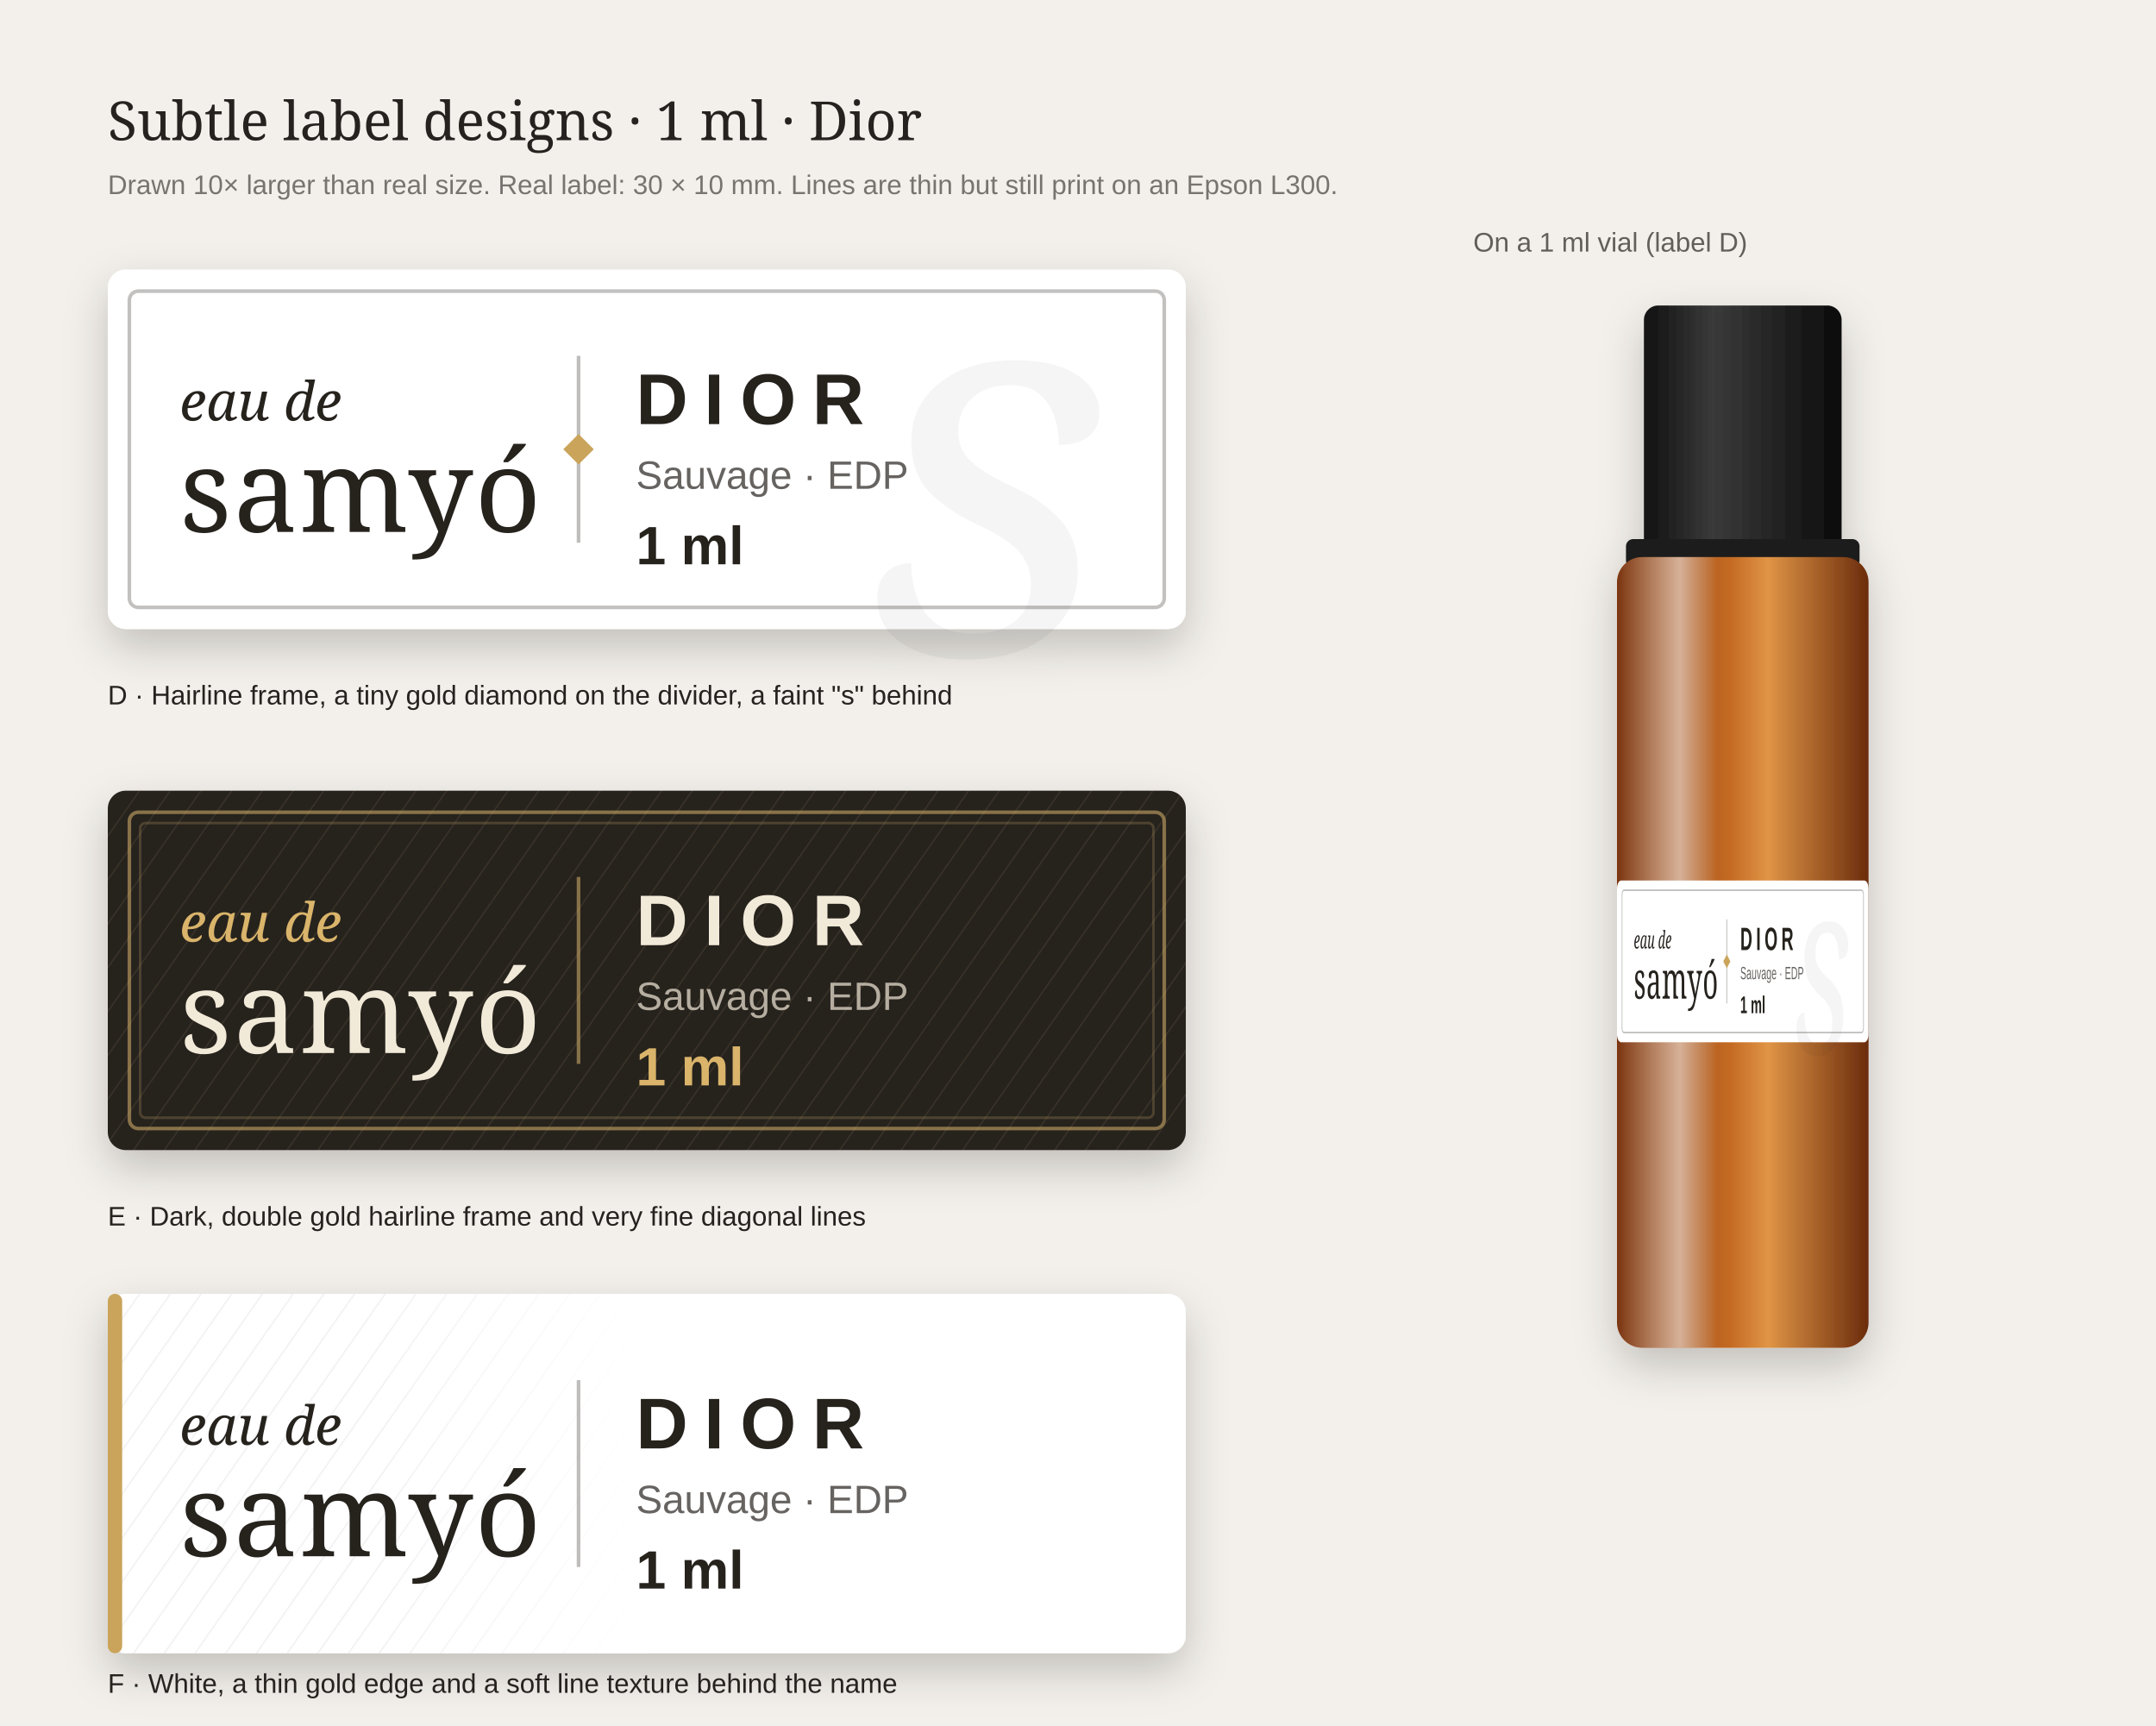
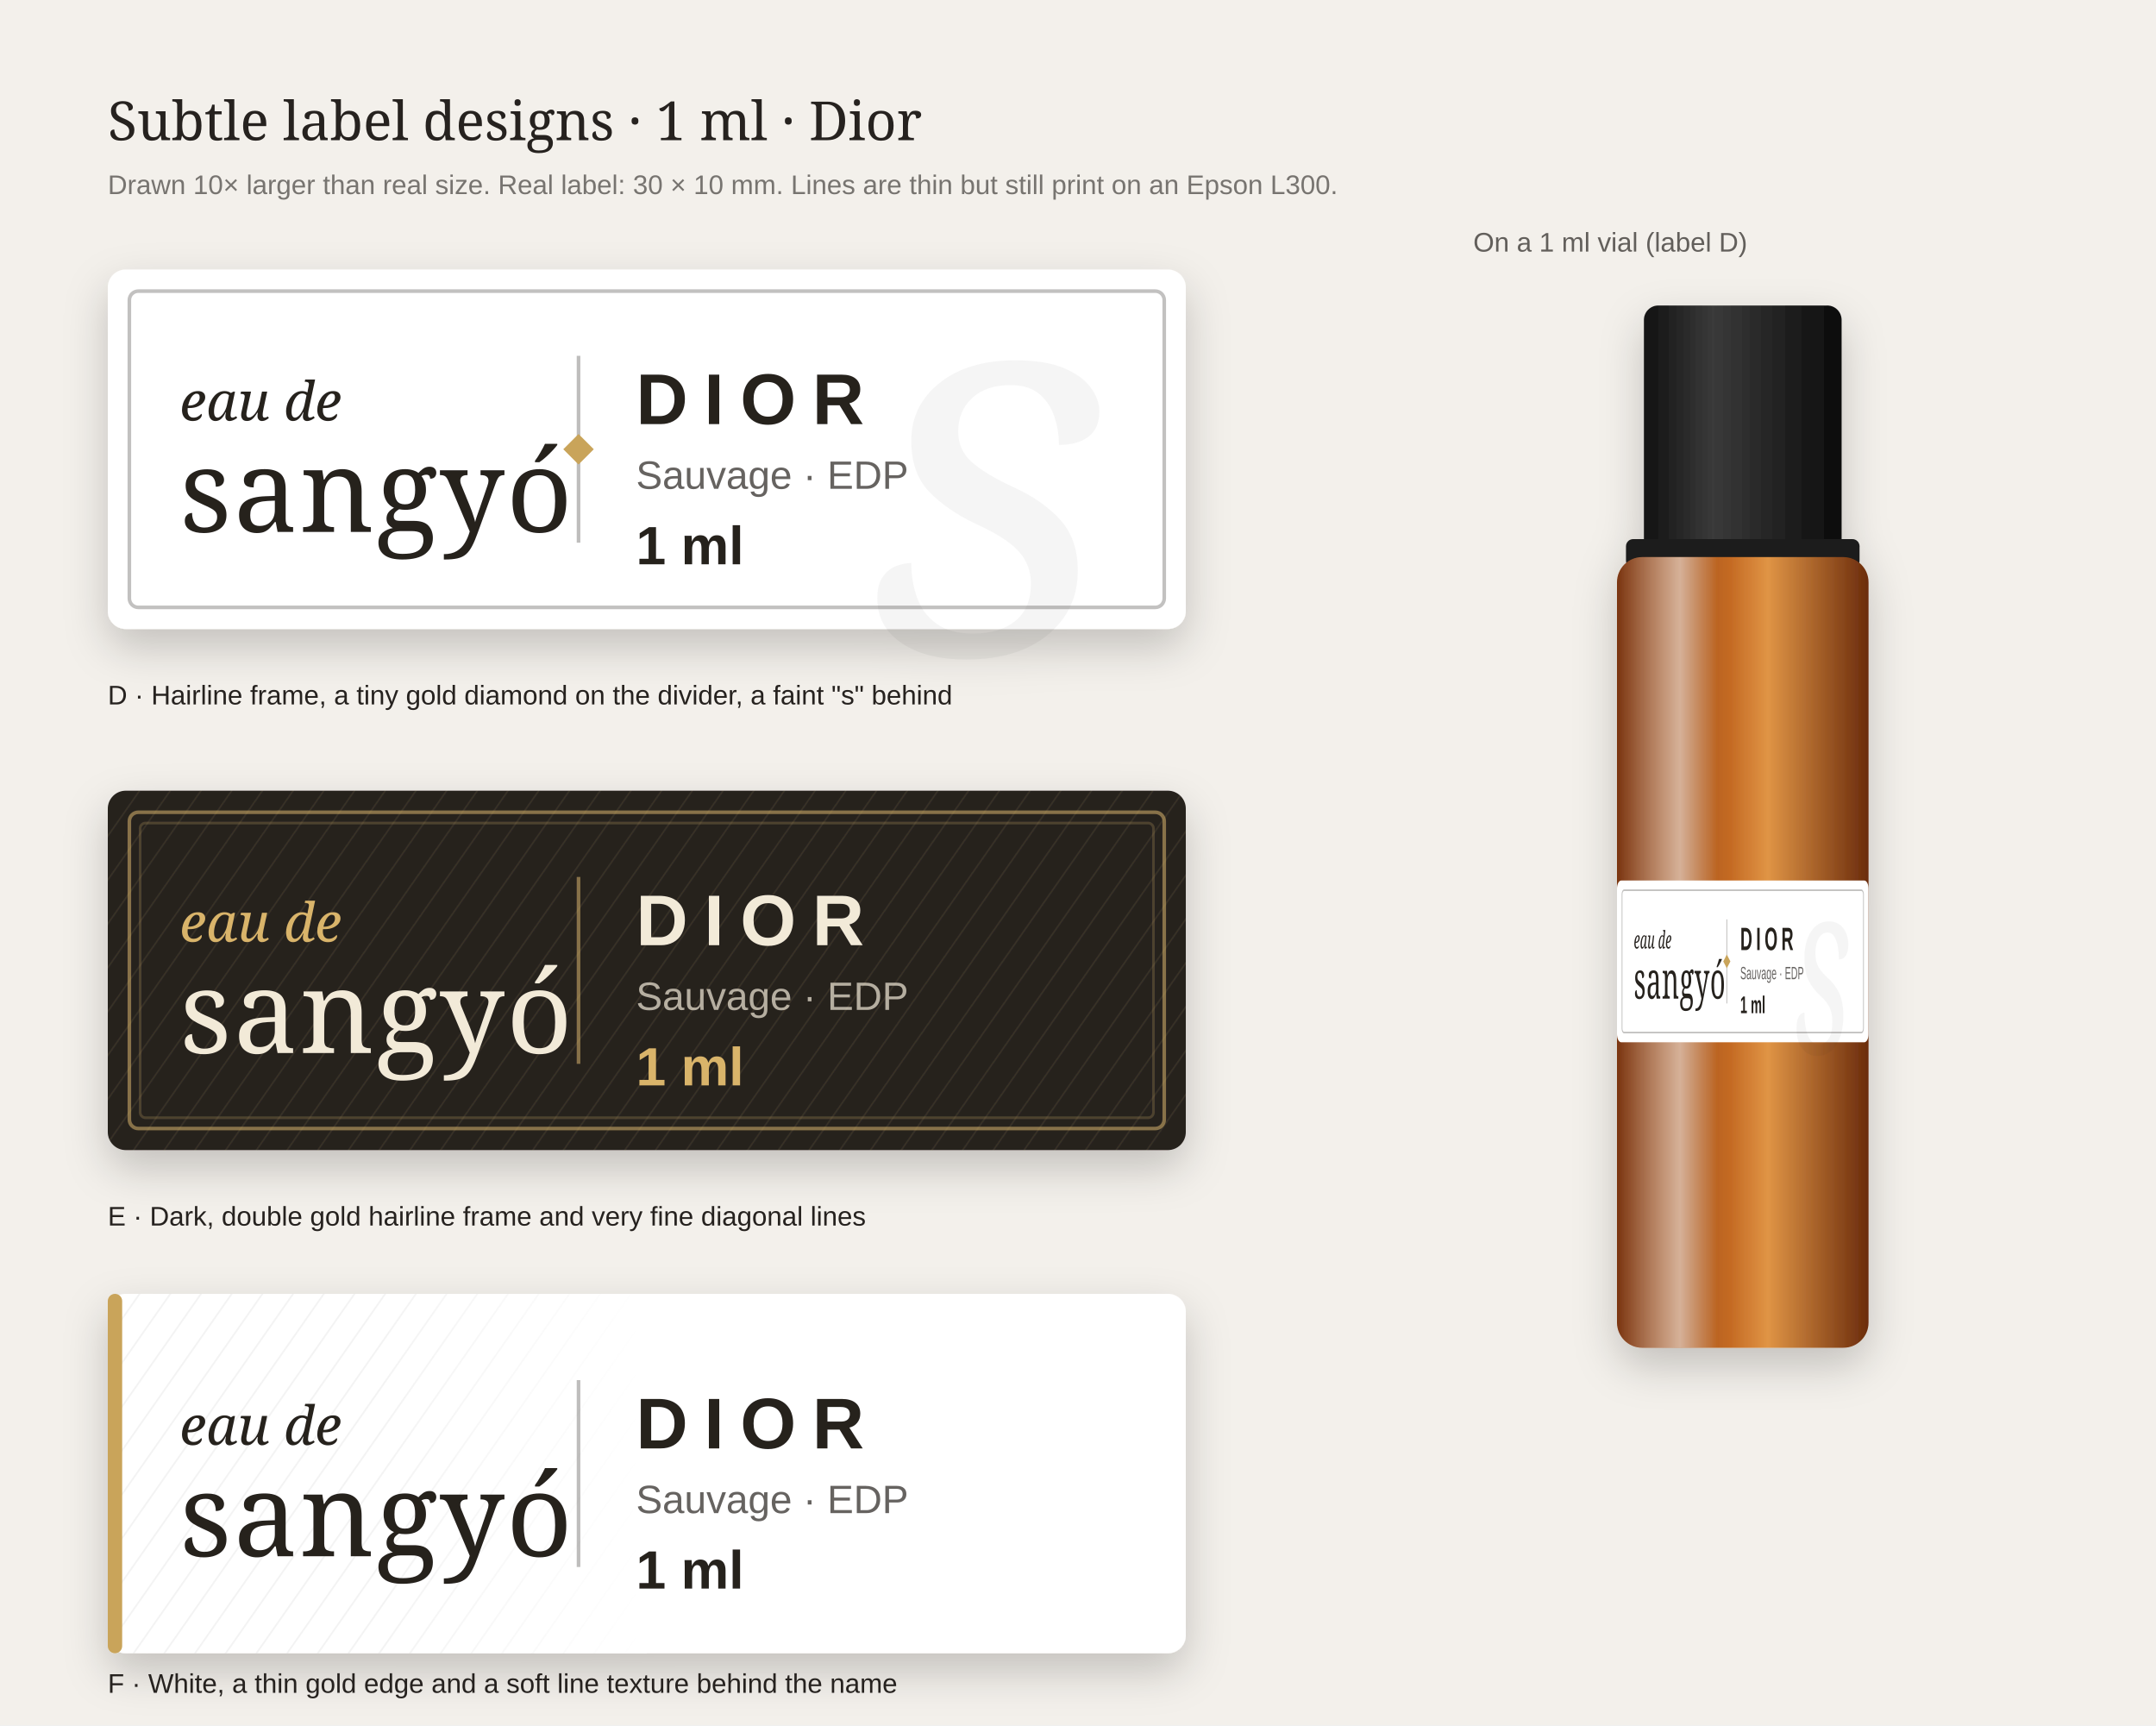
<svg xmlns="http://www.w3.org/2000/svg" viewBox="0 0 1200 960" width="1200" height="960" font-family="'Instrument Sans', 'Helvetica Neue', Arial, sans-serif">
  <defs>
    <filter id="sh" x="-20%" y="-20%" width="140%" height="160%">
      <feDropShadow dx="0" dy="10" stdDeviation="12" flood-opacity=".2" />
    </filter>
    <pattern id="lines" width="14" height="14" patternUnits="userSpaceOnUse" patternTransform="rotate(35)">
      <line x1="0" y1="0" x2="0" y2="14" stroke="#26221f" stroke-opacity=".05" stroke-width="2" />
    </pattern>
    <pattern id="linesGold" width="14" height="14" patternUnits="userSpaceOnUse" patternTransform="rotate(35)">
      <line x1="0" y1="0" x2="0" y2="14" stroke="#d9b46a" stroke-opacity=".09" stroke-width="2" />
    </pattern>
    <linearGradient id="fadeR" x1="0" x2="1">
      <stop offset="0" stop-color="#fff" stop-opacity="0" />
      <stop offset="1" stop-color="#fff" stop-opacity="1" />
    </linearGradient>
    <linearGradient id="amber" x1="0" x2="1">
      <stop offset="0" stop-color="#7a3410" />
      <stop offset=".45" stop-color="#c46a23" />
      <stop offset=".6" stop-color="#e09445" />
      <stop offset="1" stop-color="#6b2c0c" />
    </linearGradient>
    <linearGradient id="glass" x1="0" x2="1">
      <stop offset="0" stop-color="#fff" stop-opacity="0" />
      <stop offset=".25" stop-color="#fff" stop-opacity=".55" />
      <stop offset=".4" stop-color="#fff" stop-opacity="0" />
    </linearGradient>
    <linearGradient id="cap" x1="0" x2="1">
      <stop offset="0" stop-color="#111" />
      <stop offset=".35" stop-color="#3a3a3a" />
      <stop offset="1" stop-color="#0b0b0b" />
    </linearGradient>
    <g id="labelD">
      <rect width="600" height="200" rx="10" fill="#fff" />
      <text x="560" y="214" text-anchor="end" font-size="300" font-style="italic" fill="#26221f" fill-opacity=".045" font-family="'Cormorant Garamond', Georgia, serif">s</text>
      <rect x="12" y="12" width="576" height="176" rx="5" fill="none" stroke="#26221f" stroke-opacity=".28" stroke-width="2" />
      <g transform="translate(40 0)">
        <text x="0" y="84" font-size="30" font-style="italic" fill="#26221f" font-family="'Cormorant Garamond', Georgia, serif">eau de</text>
-         <text x="0" y="146" font-size="64" fill="#26221f" font-family="'Cormorant Garamond', Georgia, serif" letter-spacing="1">samyó</text>
+         <text x="0" y="146" font-size="64" fill="#26221f" font-family="'Cormorant Garamond', Georgia, serif" letter-spacing="1">sangyó</text>
      </g>
      <line x1="262" y1="48" x2="262" y2="152" stroke="#26221f" stroke-opacity=".3" stroke-width="2" />
      <rect x="256" y="94" width="12" height="12" transform="rotate(45 262 100)" fill="#c9a45a" />
      <g transform="translate(294 0)">
        <text x="0" y="86" font-size="40" font-weight="600" letter-spacing="9" fill="#26221f">DIOR</text>
        <text x="0" y="122" font-size="22" fill="#26221f" fill-opacity=".7">Sauvage · EDP</text>
        <text x="0" y="164" font-size="30" font-weight="600" fill="#26221f">1 ml</text>
      </g>
    </g>
  </defs>
  <rect width="1200" height="960" fill="#f3f0eb" />
  <text x="60" y="78" font-size="30" fill="#26221f" font-family="'Cormorant Garamond', Georgia, serif">Subtle label designs · 1 ml · Dior</text>
  <text x="60" y="108" font-size="15" fill="#26221f" fill-opacity=".6">Drawn 10× larger than real size. Real label: 30 × 10 mm. Lines are thin but still print on an Epson L300.</text>
  <g transform="translate(60 150)" filter="url(#sh)">
    <use href="#labelD" />
  </g>
  <text x="60" y="392" font-size="15" fill="#26221f">D · Hairline frame, a tiny gold diamond on the divider, a faint "s" behind</text>
  <g transform="translate(60 440)" filter="url(#sh)">
    <rect width="600" height="200" rx="10" fill="#26221f" />
    <rect width="600" height="200" rx="10" fill="url(#linesGold)" />
    <rect x="12" y="12" width="576" height="176" rx="5" fill="none" stroke="#d9b46a" stroke-opacity=".55" stroke-width="2" />
    <rect x="18" y="18" width="564" height="164" rx="3" fill="none" stroke="#d9b46a" stroke-opacity=".22" stroke-width="1.5" />
    <g transform="translate(40 0)">
      <text x="0" y="84" font-size="30" font-style="italic" fill="#d9b46a" font-family="'Cormorant Garamond', Georgia, serif">eau de</text>
-       <text x="0" y="146" font-size="64" fill="#f2ead8" font-family="'Cormorant Garamond', Georgia, serif" letter-spacing="1">samyó</text>
+       <text x="0" y="146" font-size="64" fill="#f2ead8" font-family="'Cormorant Garamond', Georgia, serif" letter-spacing="1">sangyó</text>
    </g>
    <line x1="262" y1="48" x2="262" y2="152" stroke="#d9b46a" stroke-opacity=".55" stroke-width="2" />
    <g transform="translate(294 0)">
      <text x="0" y="86" font-size="40" font-weight="600" letter-spacing="9" fill="#f2ead8">DIOR</text>
      <text x="0" y="122" font-size="22" fill="#f2ead8" fill-opacity=".7">Sauvage · EDP</text>
      <text x="0" y="164" font-size="30" font-weight="600" fill="#d9b46a">1 ml</text>
    </g>
  </g>
  <text x="60" y="682" font-size="15" fill="#26221f">E · Dark, double gold hairline frame and very fine diagonal lines</text>
  <g transform="translate(60 720)" filter="url(#sh)">
    <rect width="600" height="200" rx="10" fill="#fff" />
    <rect width="300" height="200" rx="10" fill="url(#lines)" />
    <rect x="150" width="150" height="200" fill="url(#fadeR)" />
    <rect x="0" y="0" width="8" height="200" rx="4" fill="#c9a45a" />
    <g transform="translate(40 0)">
      <text x="0" y="84" font-size="30" font-style="italic" fill="#26221f" font-family="'Cormorant Garamond', Georgia, serif">eau de</text>
-       <text x="0" y="146" font-size="64" fill="#26221f" font-family="'Cormorant Garamond', Georgia, serif" letter-spacing="1">samyó</text>
+       <text x="0" y="146" font-size="64" fill="#26221f" font-family="'Cormorant Garamond', Georgia, serif" letter-spacing="1">sangyó</text>
    </g>
    <line x1="262" y1="48" x2="262" y2="152" stroke="#26221f" stroke-opacity=".3" stroke-width="2" />
    <g transform="translate(294 0)">
      <text x="0" y="86" font-size="40" font-weight="600" letter-spacing="9" fill="#26221f">DIOR</text>
      <text x="0" y="122" font-size="22" fill="#26221f" fill-opacity=".7">Sauvage · EDP</text>
      <text x="0" y="164" font-size="30" font-weight="600" fill="#26221f">1 ml</text>
    </g>
  </g>
  <text x="60" y="942" font-size="15" fill="#26221f">F · White, a thin gold edge and a soft line texture behind the name</text>
  <g transform="translate(820 150)">
    <text x="0" y="-10" font-size="15" fill="#26221f" fill-opacity=".7">On a 1 ml vial (label D)</text>
    <g filter="url(#sh)">
      <rect x="95" y="20" width="110" height="140" rx="8" fill="url(#cap)" />
      <rect x="85" y="150" width="130" height="16" rx="4" fill="#1a1a1a" />
      <rect x="80" y="160" width="140" height="440" rx="14" fill="url(#amber)" />
      <rect x="80" y="160" width="140" height="440" rx="14" fill="url(#glass)" />
      <g transform="translate(80 340) scale(0.2333 0.45)">
        <use href="#labelD" />
      </g>
    </g>
  </g>
</svg>
